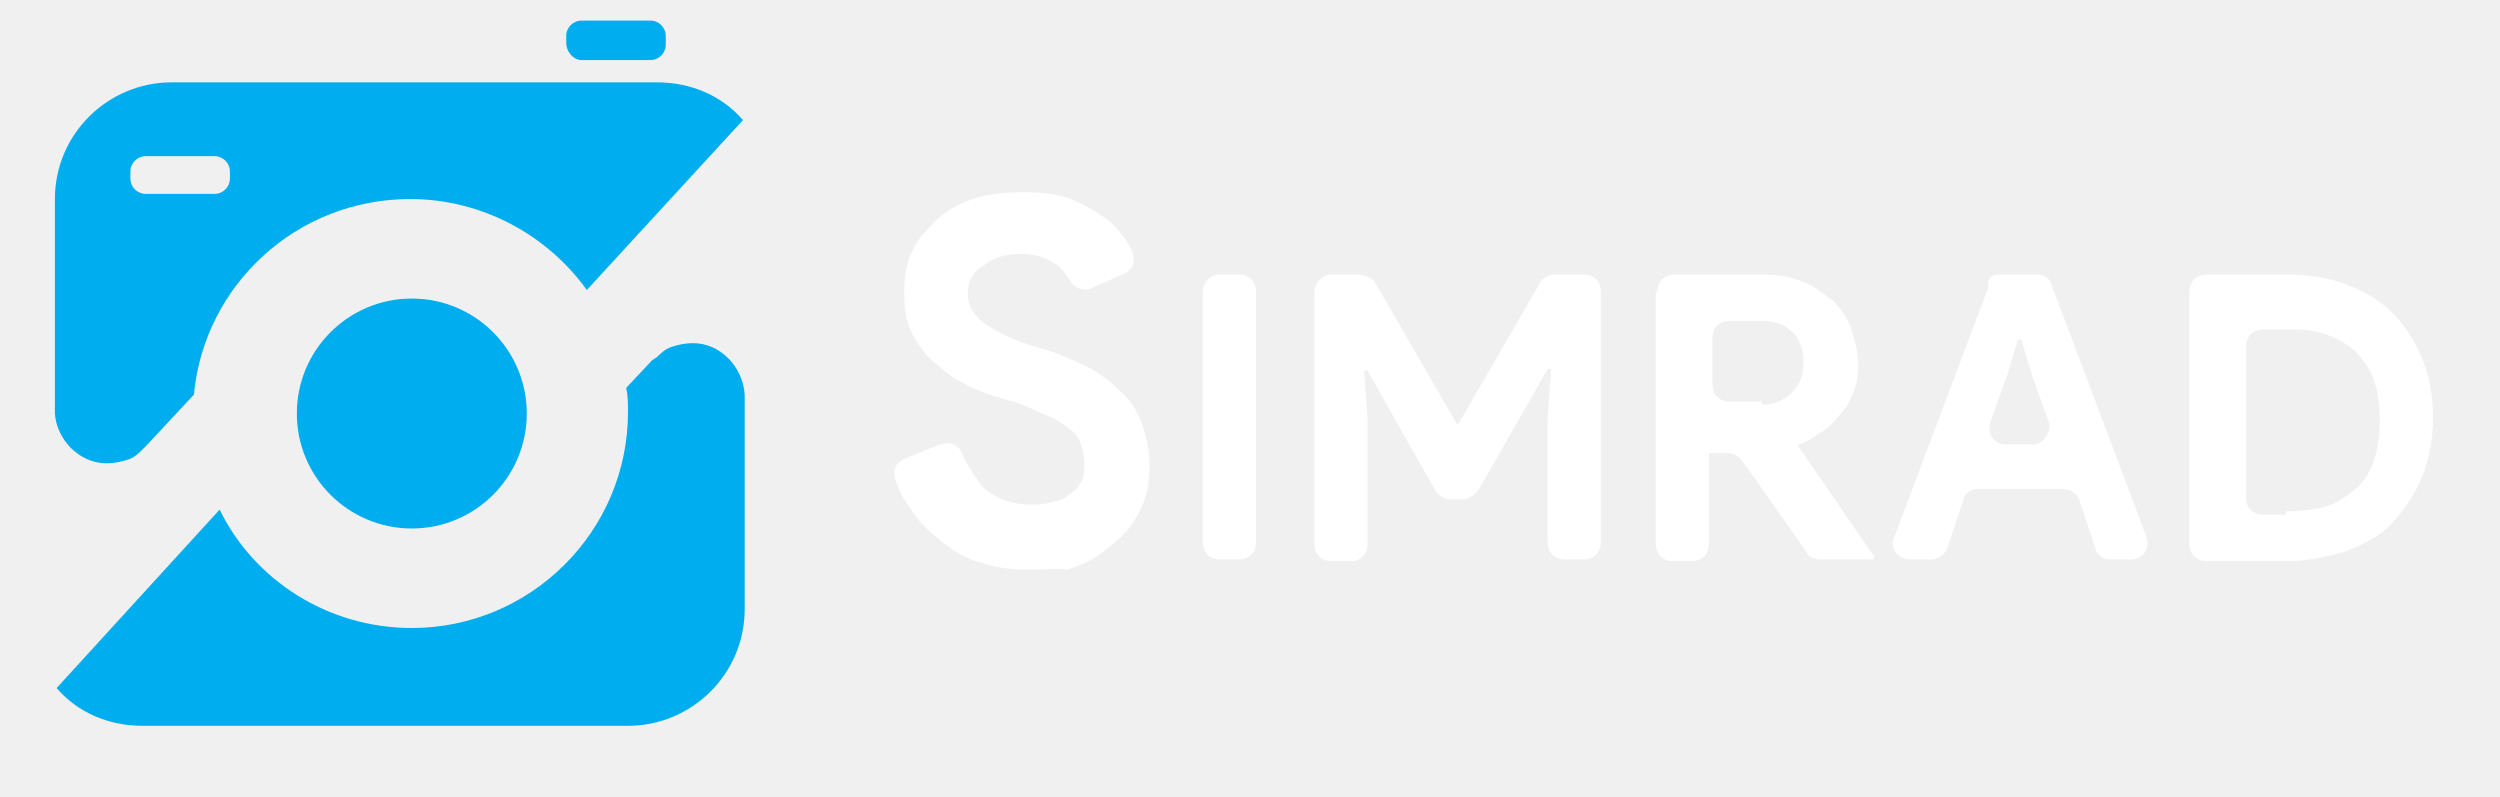
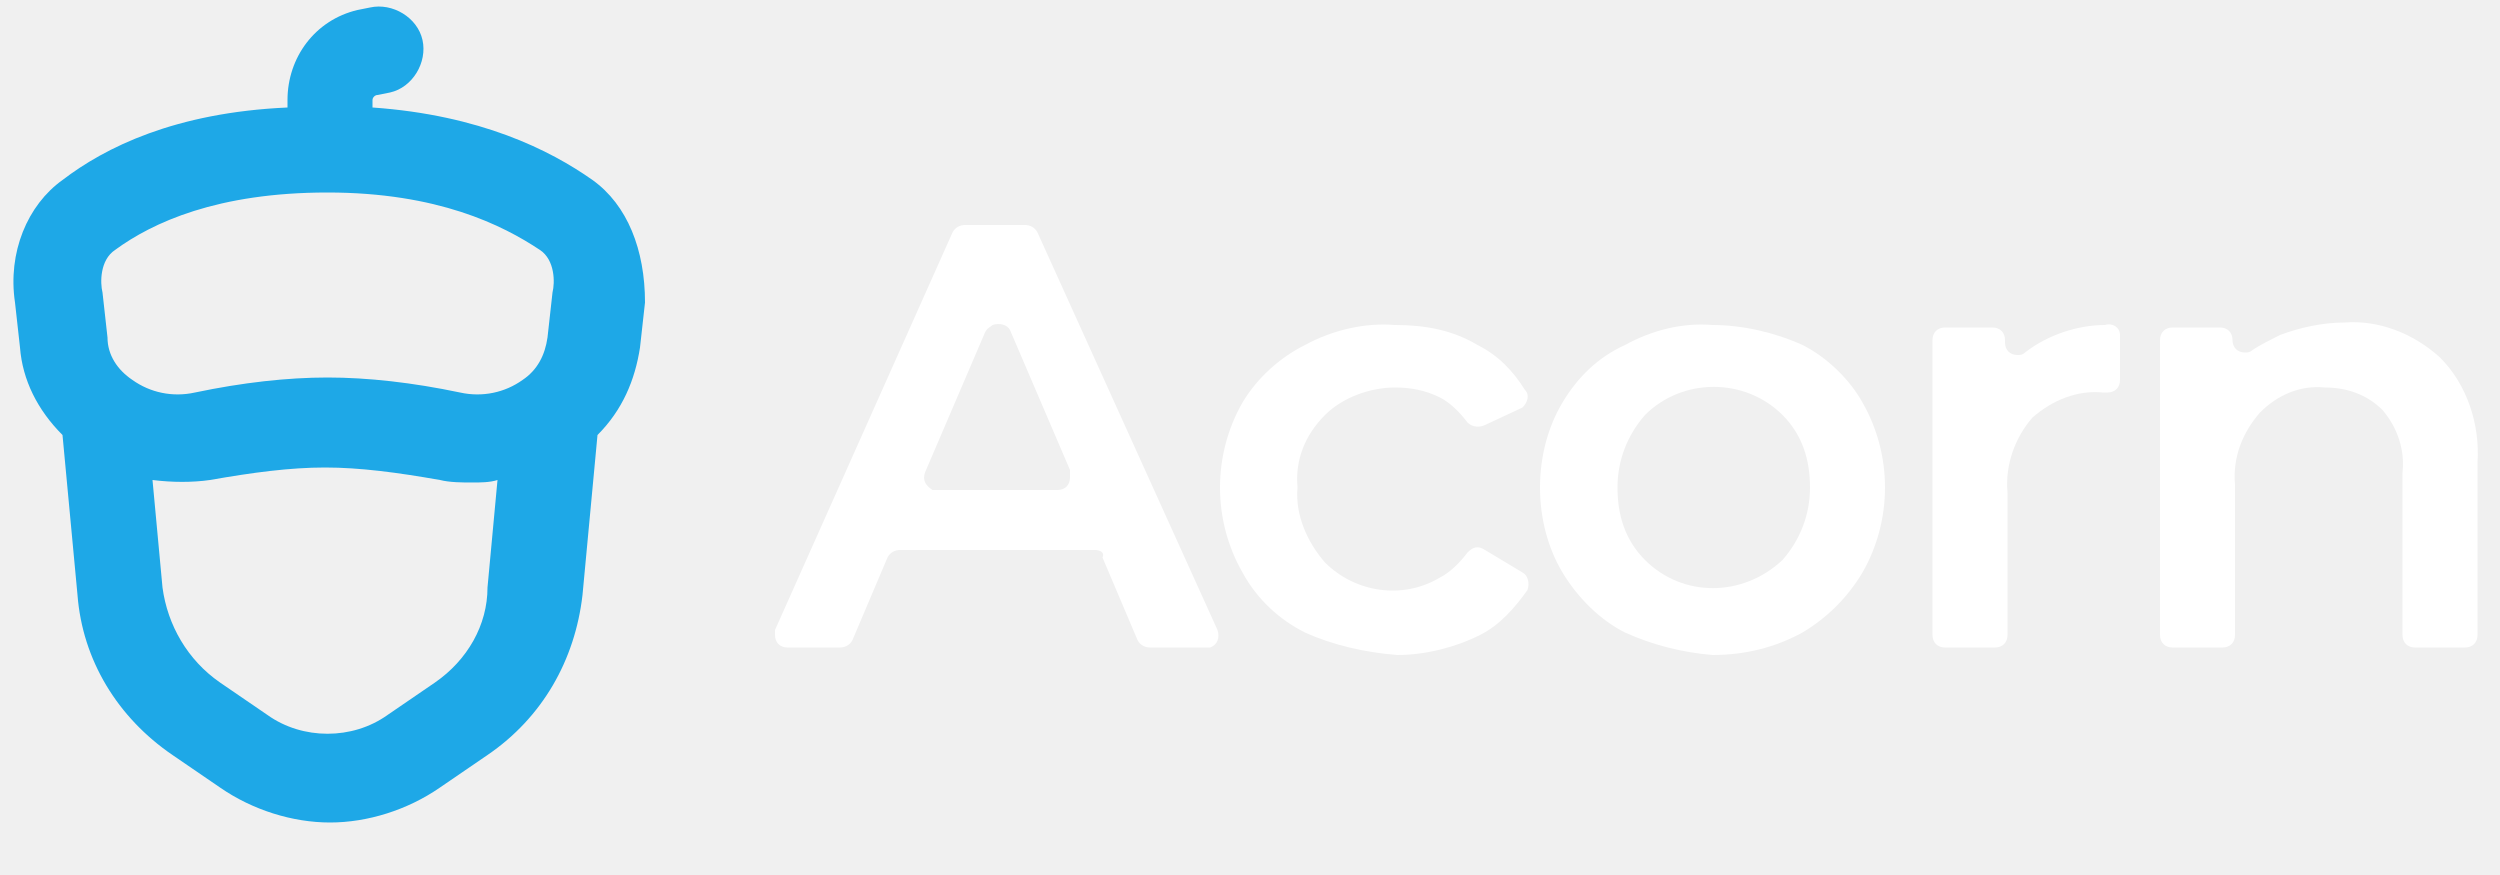
- <svg xmlns="http://www.w3.org/2000/svg" version="1.1" id="katman_1" x="0px" y="0px" viewBox="0 0 145.7 46.4" style="enable-background:new 0 0 145.7 46.4;" xml:space="preserve">
+ <svg xmlns="http://www.w3.org/2000/svg" version="1.1" id="katman_1" x="0px" y="0px" viewBox="0 0 100 35" style="enable-background:new 0 0 100 35;" xml:space="preserve">
  <style type="text/css">
- 	.st0{display:none;}
- 	.st1{display:inline;fill:#F97575;}
- 	.st2{display:inline;}
- 	.st3{fill:#00ADEE;}
- 	.st4{display:inline;fill:#4E4E4E;}
- 	.st5{fill:#FFFFFF;}
+ 	.st0{fill:#FFFFFF;}
+ 	.st1{fill:#1EA8E7;}
</style>
-   <g id="Layer_2" class="st0">
-     <rect x="-6.4" y="-15.9" class="st1" width="159.4" height="75.9" />
-     <g class="st2">
-       <path class="st3" d="M33.9,3.5h4c0.5,0,0.9-0.4,0.9-0.9V2.1c0-0.5-0.4-0.9-0.9-0.9h-4c-0.5,0-0.9,0.4-0.9,0.9v0.4    C33,3,33.4,3.5,33.9,3.5z" />
-       <path class="st3" d="M40.4,20C40.4,19.9,40.4,19.9,40.4,20L40.4,20c-0.5,0-0.9,0.1-1.2,0.2c-0.4,0.1-0.7,0.4-0.9,0.6L38,21l0,0    l-1.5,1.6c0.1,0.5,0.1,1,0.1,1.4c0,7-5.7,12.6-12.6,12.6c-4.9,0-9.2-2.8-11.2-6.9L3.3,40.1c1.2,1.4,3,2.2,5,2.2h28.3    c3.7,0,6.8-3,6.8-6.8V23C43.3,21.4,42,20,40.4,20z" />
-       <path class="st3" d="M6.2,27L6.2,27L6.2,27c0.5,0,0.9-0.1,1.2-0.2c0.4-0.1,0.7-0.4,0.9-0.6L8.5,26l0,0l2.8-3    c0.6-6.4,6-11.4,12.6-11.4c4.2,0,8,2.1,10.3,5.3L43.3,7c-1.2-1.4-3-2.2-5-2.2H10c-3.7,0-6.8,3-6.8,6.8v12.5    C3.3,25.6,4.6,27,6.2,27z M7.6,10c0-0.5,0.4-0.9,0.9-0.9h4c0.5,0,0.9,0.4,0.9,0.9v0.4c0,0.5-0.4,0.9-0.9,0.9h-4    c-0.5,0-0.9-0.4-0.9-0.9V10z" />
-       <circle class="st3" cx="24" cy="24.1" r="6.7" />
-     </g>
-     <path class="st4" d="M60.3,33.2c-0.9,0-1.8-0.1-2.7-0.4c-0.9-0.2-1.6-0.7-2.3-1.2c-0.7-0.6-1.3-1.1-1.8-1.9   c-0.2-0.4-0.6-0.8-0.8-1.3c-0.3-0.7,0-1.6,0.8-1.8l1.3-0.6c0.7-0.2,1.3,0.1,1.7,0.7c0.2,0.6,0.7,1,1,1.4c0.7,0.7,1.7,1.1,2.8,1.1   c0.4,0,0.8,0,1.2-0.1c0.4-0.1,0.8-0.2,1-0.4c0.3-0.2,0.6-0.4,0.8-0.8c0.2-0.3,0.2-0.7,0.2-1.1c0-0.4-0.1-0.8-0.2-1.1   c-0.1-0.3-0.3-0.7-0.7-0.9c-0.3-0.2-0.8-0.6-1.3-0.8s-1.2-0.6-2-0.8l-1.3-0.4c-0.6-0.2-1.1-0.4-1.8-0.8c-0.6-0.3-1.1-0.8-1.6-1.2   c-0.4-0.4-0.9-1-1.2-1.7c-0.3-0.7-0.4-1.3-0.4-2.2c0-0.9,0.1-1.7,0.4-2.3c0.3-0.8,0.8-1.3,1.4-1.9c0.6-0.6,1.3-1,2.2-1.3   c0.9-0.3,1.8-0.4,2.9-0.4s2,0.1,2.8,0.4c0.8,0.3,1.4,0.7,2,1.1c0.6,0.4,1,1,1.3,1.4c0,0,0,0.1,0.1,0.1c0.4,0.7,0.1,1.7-0.7,2   l-1.1,0.4c-0.6,0.2-1.2,0.1-1.7-0.4c-0.2-0.2-0.3-0.4-0.7-0.7c-0.6-0.4-1.2-0.7-2.2-0.7c-0.9,0-1.6,0.2-2.2,0.7   c-0.7,0.4-0.9,1-0.9,1.6c0,0.7,0.3,1.2,0.9,1.7c0.6,0.4,1.4,0.9,2.7,1.3l1.3,0.4c0.9,0.3,1.7,0.7,2.3,1c0.7,0.4,1.3,0.9,1.8,1.4   c0.6,0.6,0.9,1.1,1.2,1.9s0.4,1.4,0.4,2.3c0,1.1-0.2,2.1-0.7,2.9c-0.4,0.8-1,1.4-1.8,2c-0.7,0.6-1.4,0.9-2.3,1.2   C62,33.1,61.2,33.2,60.3,33.2z" />
-     <path class="st4" d="M71.9,16h0.3c0.8,0,1.3,0.7,1.3,1.3v13.8c0,0.8-0.7,1.3-1.3,1.3h-0.3c-0.8,0-1.3-0.7-1.3-1.3V17.5   C70.5,16.7,71.1,16,71.9,16z" />
-     <path class="st4" d="M78.3,16h0.9c0.4,0,1,0.2,1.2,0.7l4.7,8.1h0.2l4.7-8.1c0.2-0.4,0.7-0.7,1.2-0.7H92c0.8,0,1.3,0.7,1.3,1.3v13.8   c0,0.8-0.7,1.3-1.3,1.3h-0.3c-0.8,0-1.3-0.7-1.3-1.3v-6.8v-0.1l0.2-2.8h-0.2l-3.9,6.8c-0.2,0.4-0.7,0.7-1.2,0.7h-0.2   c-0.4,0-1-0.2-1.2-0.7l-3.8-6.6h-0.2l0.2,2.8v0.1v6.8c0,0.8-0.7,1.3-1.3,1.3h-0.3c-0.8,0-1.3-0.7-1.3-1.3V17.5   C77,16.7,77.5,16,78.3,16z" />
-     <path class="st4" d="M96.9,17.5c0-0.8,0.7-1.3,1.3-1.3h4.7c0.9,0,1.6,0.1,2.3,0.4c0.7,0.2,1.2,0.7,1.8,1.1c0.4,0.4,0.9,1,1.1,1.7   c0.2,0.7,0.4,1.3,0.4,2.1c0,0.6-0.1,1.1-0.3,1.6c-0.2,0.4-0.4,0.9-0.8,1.3c-0.3,0.4-0.7,0.8-1.1,1c-0.4,0.3-0.9,0.6-1.3,0.7v0.1   l4.4,6.4v0.2h-2.9c-0.4,0-0.9-0.2-1.1-0.6l-3.4-5.1c-0.2-0.3-0.7-0.6-1.1-0.6H100v4.9c0,0.8-0.7,1.3-1.3,1.3h-0.3   c-0.8,0-1.3-0.7-1.3-1.3v-14H96.9z M102.9,23.6c0.7,0,1.3-0.2,1.8-0.7c0.4-0.4,0.7-1,0.7-1.7c0-0.3,0-0.6-0.1-0.9s-0.2-0.6-0.4-0.8   c-0.2-0.2-0.4-0.4-0.8-0.6c-0.3-0.1-0.7-0.2-1-0.2h-1.6c-0.8,0-1.3,0.7-1.3,1.3V22c0,0.8,0.7,1.3,1.3,1.3h1.4V23.6z" />
-     <path class="st4" d="M117.2,16h1.7c0.6,0,1.1,0.3,1.3,0.9l5.2,13.8c0.3,0.9-0.3,1.9-1.3,1.9h-0.4c-0.6,0-1.1-0.3-1.3-0.9l-0.8-2.1   c-0.2-0.6-0.7-0.9-1.3-0.9h-4.4c-0.6,0-1.1,0.3-1.3,0.9l-0.8,2.1c-0.2,0.6-0.7,0.9-1.3,0.9h-0.4c-1,0-1.7-1-1.3-1.9l5.2-13.8   C116.1,16.4,116.5,16,117.2,16z M119.5,24l-0.8-2.3c0,0,0,0,0-0.1l-0.6-2H118l-0.6,2c0,0,0,0,0,0.1l-0.8,2.3   c-0.3,0.9,0.3,1.9,1.3,1.9h0.4C119.2,25.9,119.8,24.9,119.5,24z" />
-     <path class="st4" d="M127.9,17.5c0-0.8,0.7-1.3,1.3-1.3h4.2c1.3,0,2.5,0.2,3.5,0.6c1.1,0.4,2,1,2.7,1.7c0.7,0.7,1.3,1.7,1.7,2.7   c0.4,1,0.6,2.1,0.6,3.3c0,1.2-0.2,2.3-0.6,3.4c-0.4,1-1,1.9-1.7,2.7c-0.8,0.8-1.7,1.3-2.7,1.7c-1.1,0.4-2.2,0.6-3.5,0.6h-4.2   c-0.8,0-1.3-0.7-1.3-1.3C127.9,31.3,127.9,17.5,127.9,17.5z M133.5,29.8c0.9,0,1.8-0.1,2.4-0.3c0.7-0.2,1.3-0.7,1.8-1.1   c0.4-0.4,0.8-1,1-1.7c0.2-0.7,0.3-1.4,0.3-2.2s-0.1-1.6-0.3-2.2c-0.2-0.7-0.6-1.2-1-1.7c-0.4-0.4-1-0.8-1.8-1.1   c-0.8-0.3-1.6-0.3-2.4-0.3h-1c-0.8,0-1.3,0.7-1.3,1.3v8c0,0.8,0.7,1.3,1.3,1.3C132.5,29.8,133.5,29.8,133.5,29.8z" />
-   </g>
-   <g>
-     <path class="st3" d="M33.9,3.5h4c0.5,0,0.9-0.4,0.9-0.9V2.1c0-0.5-0.4-0.9-0.9-0.9h-4c-0.5,0-0.9,0.4-0.9,0.9v0.4   C33,3,33.4,3.5,33.9,3.5z" />
-     <path class="st3" d="M40.4,20C40.4,19.9,40.4,19.9,40.4,20L40.4,20c-0.5,0-0.9,0.1-1.2,0.2c-0.4,0.1-0.7,0.4-0.9,0.6L38,21l0,0   l-1.5,1.6c0.1,0.5,0.1,1,0.1,1.4c0,7-5.7,12.6-12.6,12.6c-4.9,0-9.2-2.8-11.2-6.9L3.3,40.1c1.2,1.4,3,2.2,5,2.2h28.3   c3.7,0,6.8-3,6.8-6.8V23C43.3,21.4,42,20,40.4,20z" />
-     <path class="st3" d="M6.2,27L6.2,27L6.2,27c0.5,0,0.9-0.1,1.2-0.2c0.4-0.1,0.7-0.4,0.9-0.6L8.5,26l0,0l2.8-3   c0.6-6.4,6-11.4,12.6-11.4c4.2,0,8,2.1,10.3,5.3L43.3,7c-1.2-1.4-3-2.2-5-2.2H10c-3.7,0-6.8,3-6.8,6.8v12.5C3.3,25.6,4.6,27,6.2,27   z M7.6,10c0-0.5,0.4-0.9,0.9-0.9h4c0.5,0,0.9,0.4,0.9,0.9v0.4c0,0.5-0.4,0.9-0.9,0.9h-4c-0.5,0-0.9-0.4-0.9-0.9V10z" />
-     <circle class="st3" cx="24" cy="24.1" r="6.7" />
-   </g>
-   <g>
-     <path class="st5" d="M59.9,33.2c-0.9,0-1.8-0.1-2.7-0.4c-0.9-0.2-1.6-0.7-2.3-1.2c-0.7-0.6-1.3-1.1-1.8-1.9c-0.3-0.4-0.7-1-0.9-1.7   c-0.2-0.6,0-1.1,0.6-1.3l2-0.8c0.6-0.2,1.1,0,1.3,0.6c0.3,0.7,0.7,1.2,1.1,1.8c0.7,0.7,1.7,1.1,2.8,1.1c0.4,0,0.8,0,1.2-0.1   c0.4-0.1,0.8-0.2,1-0.4c0.3-0.2,0.6-0.4,0.8-0.8c0.2-0.3,0.2-0.7,0.2-1.1c0-0.4-0.1-0.8-0.2-1.1c-0.1-0.3-0.3-0.7-0.7-0.9   c-0.3-0.3-0.8-0.6-1.3-0.8c-0.6-0.2-1.2-0.6-2-0.8l-1.3-0.4c-0.6-0.2-1.1-0.4-1.8-0.8c-0.6-0.3-1.1-0.8-1.6-1.2   c-0.4-0.4-0.9-1-1.2-1.7c-0.3-0.7-0.4-1.3-0.4-2.2c0-0.9,0.1-1.7,0.4-2.3c0.3-0.8,0.8-1.3,1.4-1.9c0.6-0.6,1.3-1,2.2-1.3   c0.9-0.3,1.8-0.4,2.9-0.4s2,0.1,2.8,0.4c0.8,0.3,1.4,0.7,2,1.1c0.6,0.4,1,1,1.3,1.4c0.1,0.2,0.2,0.3,0.3,0.6c0.2,0.6,0,1.1-0.6,1.3   l-1.8,0.8c-0.4,0.2-1,0-1.2-0.4c-0.2-0.3-0.4-0.6-0.7-0.9c-0.6-0.4-1.2-0.7-2.2-0.7c-0.9,0-1.6,0.2-2.2,0.7c-0.7,0.4-0.9,1-0.9,1.6   c0,0.7,0.3,1.2,0.9,1.7c0.6,0.4,1.4,0.9,2.7,1.3l1.3,0.4c0.9,0.3,1.7,0.7,2.3,1c0.7,0.4,1.3,0.9,1.8,1.4c0.6,0.6,0.9,1.1,1.2,1.9   c0.2,0.7,0.4,1.4,0.4,2.3c0,1.1-0.2,2.1-0.7,2.9c-0.4,0.8-1,1.4-1.8,2c-0.7,0.6-1.4,0.9-2.3,1.2C61.7,33.1,60.8,33.2,59.9,33.2z" />
-     <path class="st5" d="M71.1,16h1.1c0.6,0,1,0.4,1,1v14.6c0,0.6-0.4,1-1,1h-1.1c-0.6,0-1-0.4-1-1V17C70.1,16.5,70.5,16,71.1,16z" />
-     <path class="st5" d="M77.6,16h1.6c0.3,0,0.7,0.2,0.9,0.4l4.8,8.3H85l4.8-8.3c0.2-0.3,0.6-0.4,0.9-0.4h1.6c0.6,0,1,0.4,1,1v14.6   c0,0.6-0.4,1-1,1h-1.1c-0.6,0-1-0.4-1-1v-7.2c0,0,0,0,0-0.1l0.2-2.8h-0.2l-4,7c-0.2,0.3-0.6,0.6-0.9,0.6h-0.8   c-0.3,0-0.7-0.2-0.9-0.6l-3.9-6.9h-0.2l0.2,2.8c0,0,0,0,0,0.1v7.2c0,0.6-0.4,1-1,1h-1.1c-0.6,0-1-0.4-1-1V17   C76.6,16.5,77.1,16,77.6,16z" />
-     <path class="st5" d="M96.6,17c0-0.6,0.4-1,1-1h5.1c0.9,0,1.6,0.1,2.3,0.4c0.7,0.2,1.2,0.7,1.8,1.1c0.4,0.4,0.9,1,1.1,1.7   s0.4,1.3,0.4,2.1c0,0.6-0.1,1.1-0.3,1.6s-0.4,0.9-0.8,1.3c-0.3,0.4-0.7,0.8-1.1,1c-0.4,0.3-0.9,0.6-1.3,0.7V26l4.4,6.4v0.2h-3.1   c-0.3,0-0.7-0.1-0.8-0.4l-3.8-5.4c-0.2-0.2-0.4-0.4-0.8-0.4h-1.1v5.3c0,0.6-0.4,1-1,1h-1.1c-0.6,0-1-0.4-1-1V17z M102.6,23.6   c0.7,0,1.3-0.2,1.8-0.7s0.7-1,0.7-1.7c0-0.3,0-0.6-0.1-0.9c-0.1-0.3-0.2-0.6-0.4-0.8c-0.2-0.2-0.4-0.4-0.8-0.6   c-0.3-0.1-0.7-0.2-1-0.2h-2c-0.6,0-1,0.4-1,1v2.7c0,0.6,0.4,1,1,1h1.9V23.6z" />
-     <path class="st5" d="M116.5,16h2.2c0.4,0,0.8,0.2,0.9,0.7l5.5,14.6c0.2,0.7-0.2,1.3-0.9,1.3H123c-0.4,0-0.8-0.2-0.9-0.7l-0.9-2.7   c-0.1-0.4-0.6-0.7-0.9-0.7h-5c-0.4,0-0.8,0.2-0.9,0.7l-0.9,2.7c-0.1,0.4-0.6,0.7-0.9,0.7h-1.3c-0.7,0-1.2-0.7-0.9-1.3l5.5-14.6   C115.8,16.2,116.1,16,116.5,16z M119.4,24.6l-1-2.8l0,0l-0.6-2h-0.2l-0.6,2l0,0l-1,2.8c-0.2,0.7,0.2,1.3,0.9,1.3h1.6   C119.1,25.9,119.6,25.1,119.4,24.6z" />
-     <path class="st5" d="M127.6,17c0-0.6,0.4-1,1-1h4.7c1.3,0,2.5,0.2,3.5,0.6c1.1,0.4,2,1,2.7,1.7s1.3,1.7,1.7,2.7   c0.4,1,0.6,2.1,0.6,3.3s-0.2,2.3-0.6,3.4c-0.4,1-1,1.9-1.7,2.7c-0.7,0.8-1.7,1.3-2.7,1.7c-1,0.3-2.2,0.6-3.5,0.6h-4.7   c-0.6,0-1-0.4-1-1V17z M133.2,29.8c0.9,0,1.8-0.1,2.4-0.3c0.7-0.2,1.3-0.7,1.8-1.1c0.4-0.4,0.8-1,1-1.7c0.2-0.7,0.3-1.4,0.3-2.2   c0-0.8-0.1-1.6-0.3-2.2c-0.2-0.7-0.6-1.2-1-1.7c-0.4-0.4-1-0.8-1.8-1.1c-0.8-0.3-1.6-0.3-2.4-0.3h-1.3c-0.6,0-1,0.4-1,1v8.8   c0,0.6,0.4,1,1,1h1.3V29.8z" />
-   </g>
+   <path class="st0" d="M43.8,22H36c-0.2,0-0.4,0.1-0.5,0.3l-1.4,3.3c-0.1,0.2-0.3,0.3-0.5,0.3h-2.1c-0.3,0-0.5-0.2-0.5-0.5  c0-0.1,0-0.1,0-0.2l7.1-15.9C38.2,9.1,38.4,9,38.6,9H41c0.2,0,0.4,0.1,0.5,0.3l7.2,15.9c0.1,0.3,0,0.6-0.3,0.7c-0.1,0-0.1,0-0.2,0  H46c-0.2,0-0.4-0.1-0.5-0.3l-1.4-3.3C44.2,22.1,44,22,43.8,22z M42.8,18.8l-2.4-5.6C40.3,13,40,12.9,39.7,13  c-0.1,0.1-0.2,0.1-0.3,0.3L37,18.9c-0.1,0.3,0,0.5,0.3,0.7c0.1,0,0.1,0,0.2,0h4.8c0.3,0,0.5-0.2,0.5-0.5  C42.8,19,42.8,18.9,42.8,18.8L42.8,18.8z" />
+   <path class="st0" d="M52.2,25.3c-1-0.5-1.9-1.3-2.5-2.4c-1.2-2.1-1.2-4.7,0-6.8c0.6-1,1.5-1.8,2.5-2.3c1.1-0.6,2.4-0.9,3.6-0.8  c1.2,0,2.3,0.2,3.3,0.8c0.8,0.4,1.4,1,1.9,1.8c0.2,0.2,0.1,0.5-0.1,0.7l0,0L59.4,17c-0.2,0.1-0.5,0.1-0.7-0.1  c-0.3-0.4-0.7-0.8-1.1-1c-0.6-0.3-1.2-0.4-1.8-0.4c-1,0-2.1,0.4-2.8,1.1c-0.8,0.8-1.2,1.8-1.1,2.9c-0.1,1.1,0.4,2.2,1.1,3  c1.2,1.2,3.1,1.5,4.6,0.6c0.4-0.2,0.8-0.6,1.1-1c0.2-0.2,0.4-0.3,0.7-0.1l1.5,0.9c0.2,0.1,0.3,0.4,0.2,0.7l0,0  c-0.5,0.7-1.1,1.4-1.9,1.8c-1,0.5-2.2,0.8-3.3,0.8C54.6,26.1,53.3,25.8,52.2,25.3z" />
+   <path class="st0" d="M65,25.3c-1-0.5-1.9-1.4-2.5-2.4s-0.9-2.2-0.9-3.4c0-1.2,0.3-2.4,0.9-3.4c0.6-1,1.4-1.8,2.5-2.3  c1.1-0.6,2.3-0.9,3.5-0.8c1.2,0,2.5,0.3,3.6,0.8c1,0.5,1.9,1.4,2.4,2.3c1.2,2.1,1.2,4.7,0,6.8c-0.6,1-1.4,1.8-2.4,2.4  c-1.1,0.6-2.3,0.9-3.6,0.9C67.3,26.1,66.1,25.8,65,25.3z M71.3,22.4c0.7-0.8,1.1-1.8,1.1-2.9s-0.3-2.1-1.1-2.9c-1.5-1.5-4-1.5-5.5,0  c-0.7,0.8-1.1,1.8-1.1,2.9s0.3,2.1,1.1,2.9C67.3,23.9,69.7,23.9,71.3,22.4z" />
+   <path class="st0" d="M84.8,13.4v1.8c0,0.3-0.2,0.5-0.5,0.5l0,0h-0.2c-1-0.1-2,0.3-2.8,1c-0.7,0.8-1.1,1.9-1,3v5.7  c0,0.3-0.2,0.5-0.5,0.5l0,0h-2c-0.3,0-0.5-0.2-0.5-0.5l0,0V13.6c0-0.3,0.2-0.5,0.5-0.5h1.9c0.3,0,0.5,0.2,0.5,0.5l0,0v0.1  c0,0.3,0.2,0.5,0.5,0.5c0.1,0,0.2,0,0.3-0.1c0.9-0.7,2.1-1.1,3.2-1.1C84.5,12.9,84.8,13.1,84.8,13.4L84.8,13.4z" />
+   <path class="st0" d="M97.6,14.3c1.1,1.1,1.6,2.7,1.5,4.2v6.9c0,0.3-0.2,0.5-0.5,0.5l0,0h-2c-0.3,0-0.5-0.2-0.5-0.5l0,0v-6.5  c0.1-0.9-0.2-1.8-0.8-2.5c-0.6-0.6-1.4-0.9-2.3-0.9c-1-0.1-1.9,0.3-2.6,1c-0.7,0.8-1.1,1.8-1,2.9v6c0,0.3-0.2,0.5-0.5,0.5l0,0h-2  c-0.3,0-0.5-0.2-0.5-0.5l0,0V13.6c0-0.3,0.2-0.5,0.5-0.5l0,0h1.9c0.3,0,0.5,0.2,0.5,0.5l0,0c0,0.3,0.2,0.5,0.5,0.5  c0.1,0,0.2,0,0.3-0.1c0.3-0.2,0.7-0.4,1.1-0.6c0.8-0.3,1.7-0.5,2.6-0.5C95.1,12.8,96.5,13.3,97.6,14.3z" />
+   <path class="st1" d="M23.7,7.2c-1.7-1.2-4.5-2.6-8.8-2.9V4c0-0.1,0.1-0.2,0.2-0.2l0.5-0.1c0.9-0.2,1.5-1.2,1.3-2.1  c-0.2-0.9-1.2-1.5-2.1-1.3l-0.5,0.1c-1.7,0.4-2.8,1.9-2.8,3.6v0.3C7,4.5,4.2,5.9,2.5,7.2c-1.4,1-2.2,2.9-1.9,4.9l0.2,1.8  c0.1,1.3,0.7,2.5,1.7,3.5l0.6,6.4c0.2,2.6,1.6,4.9,3.8,6.4l1.9,1.3c1.3,0.9,2.9,1.4,4.4,1.4s3.1-0.5,4.4-1.4l1.9-1.3  c2.2-1.5,3.5-3.8,3.8-6.4l0.6-6.4c1-1,1.5-2.2,1.7-3.5l0.2-1.8C25.8,10,25.1,8.2,23.7,7.2z M4.6,10c1.5-1.1,4.1-2.3,8.5-2.3  s7,1.3,8.5,2.3c0.6,0.4,0.6,1.3,0.5,1.7l-0.2,1.8c-0.1,0.7-0.4,1.3-1,1.7c-0.7,0.5-1.6,0.7-2.5,0.5c-1.9-0.4-3.7-0.6-5.3-0.6  s-3.4,0.2-5.3,0.6c-0.9,0.2-1.8,0-2.5-0.5c-0.6-0.4-1-1-1-1.7l-0.2-1.8C4,11.3,4,10.4,4.6,10z M17.4,27.3l-1.9,1.3  c-1.4,1-3.4,1-4.8,0l-1.9-1.3c-1.3-0.9-2.1-2.3-2.3-3.8l-0.4-4.3c0.8,0.1,1.6,0.1,2.3,0c1.7-0.3,3.2-0.5,4.6-0.5s2.9,0.2,4.6,0.5  c0.4,0.1,0.9,0.1,1.3,0.1c0.3,0,0.7,0,1-0.1l-0.4,4.3C19.5,25,18.7,26.4,17.4,27.3z" />
</svg>
